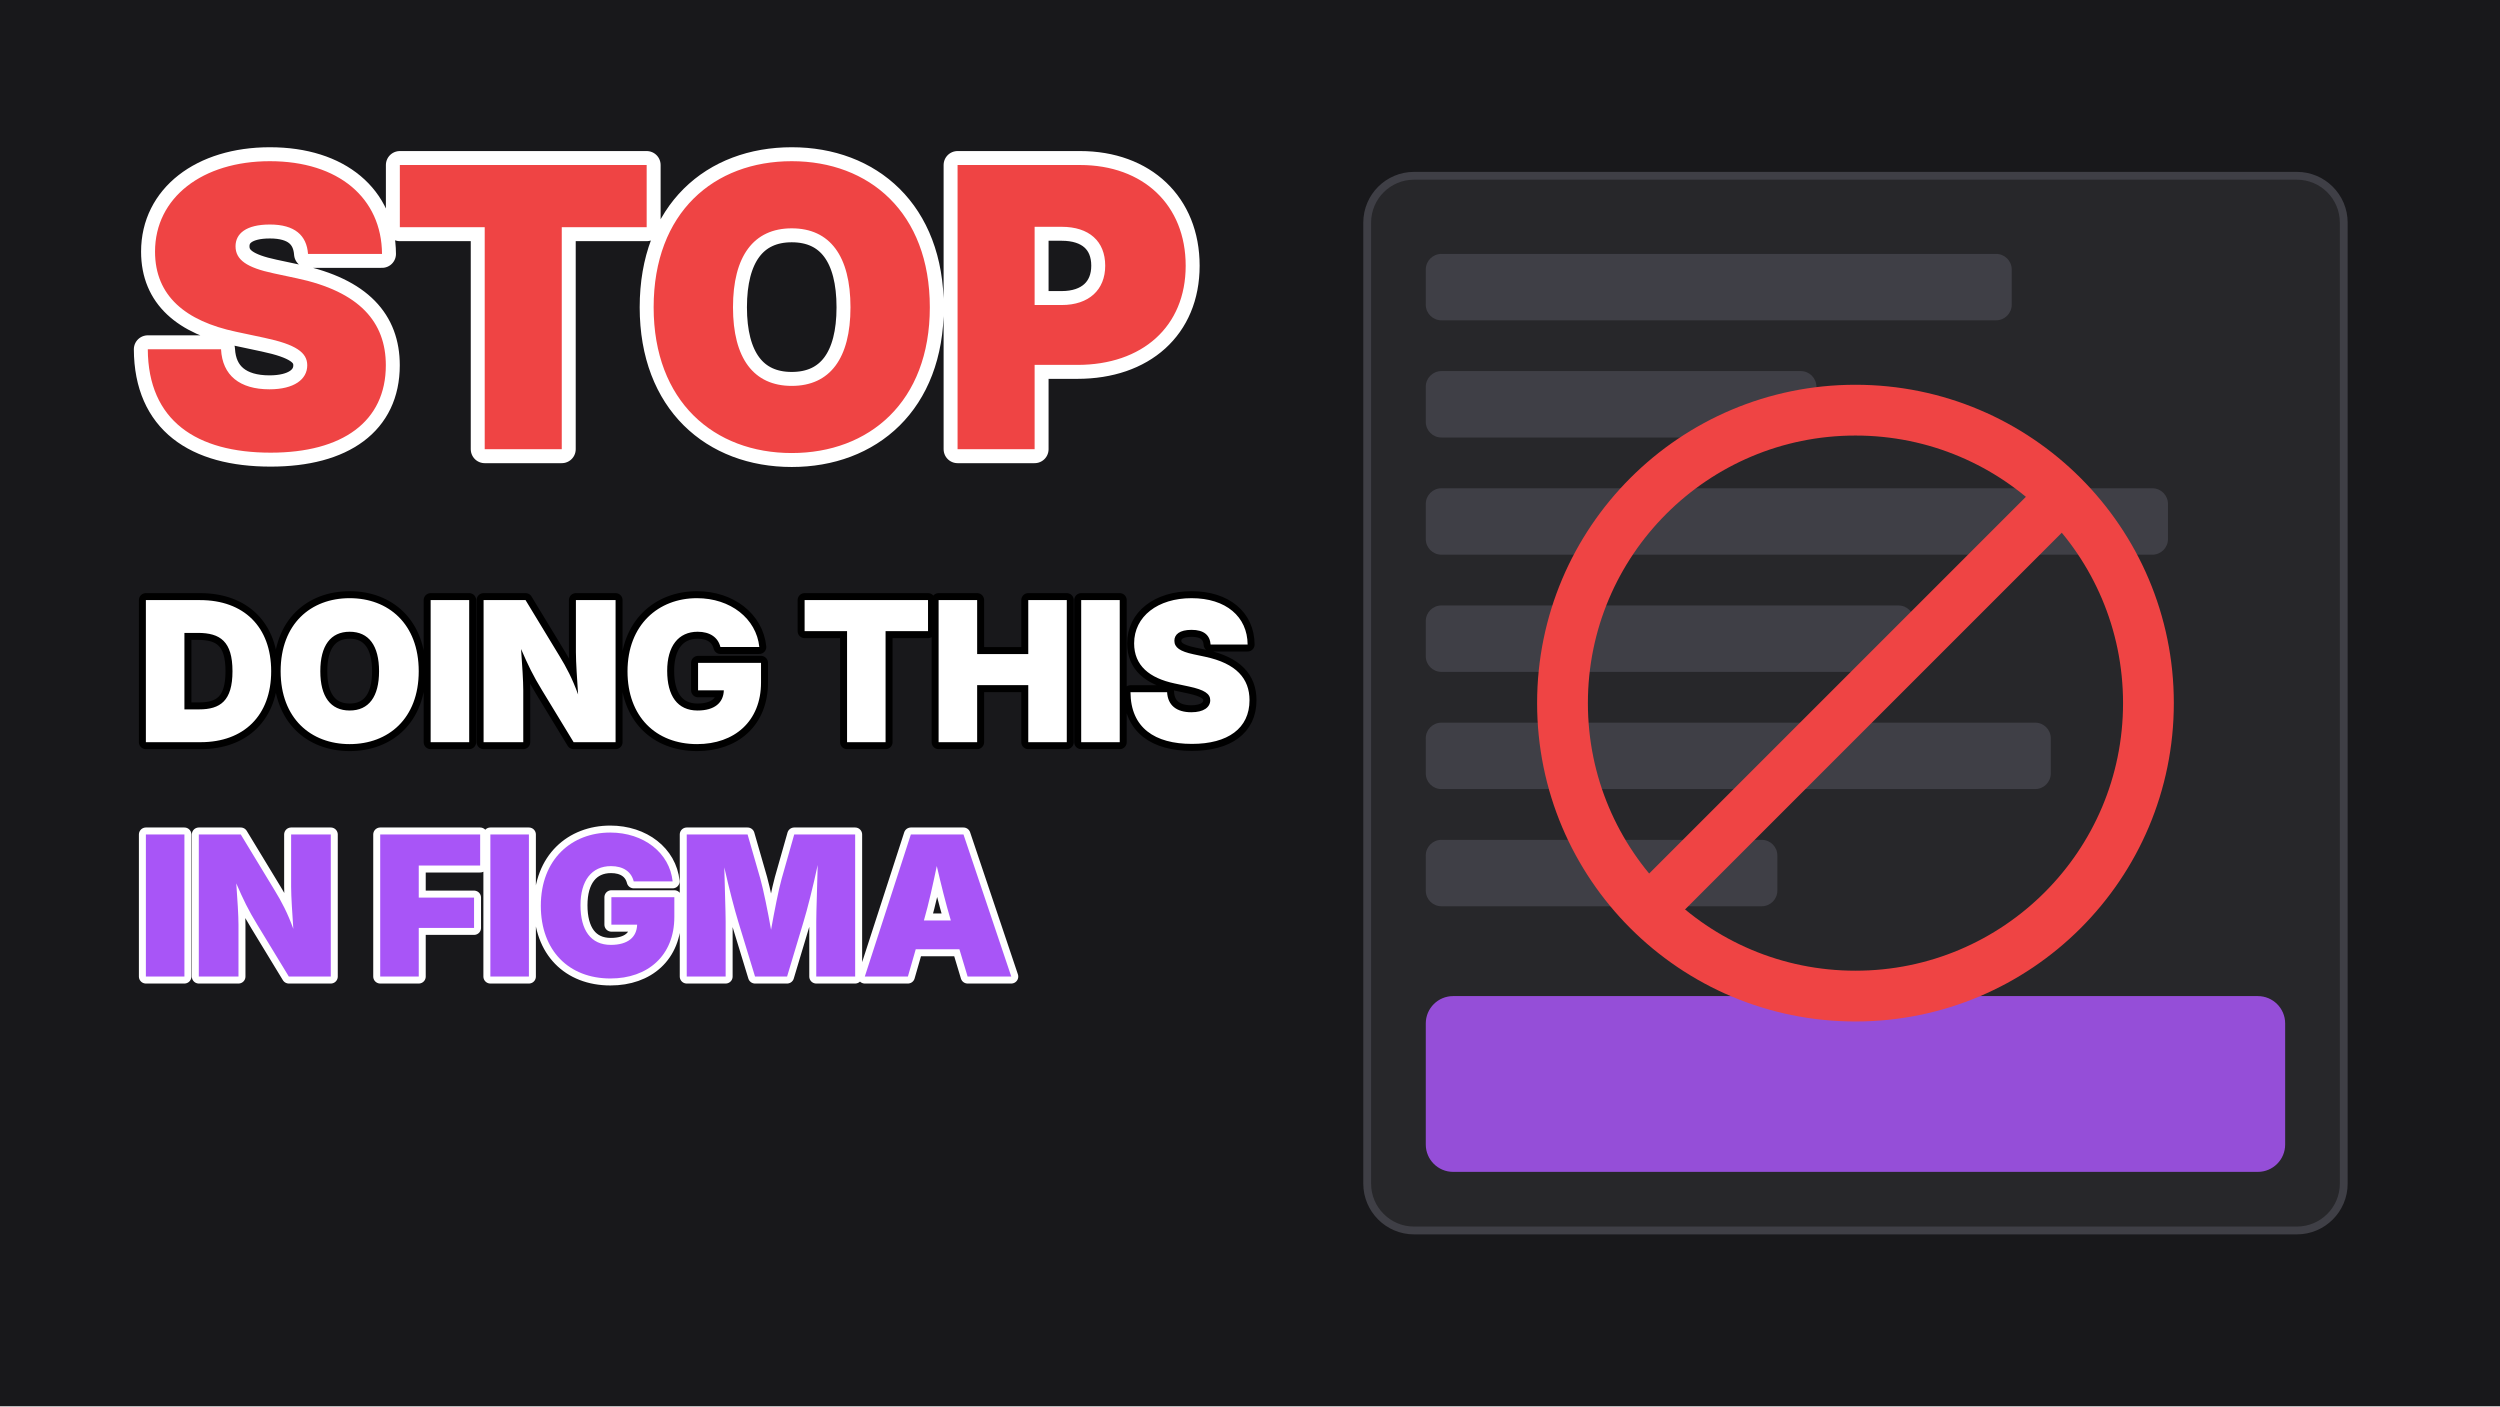
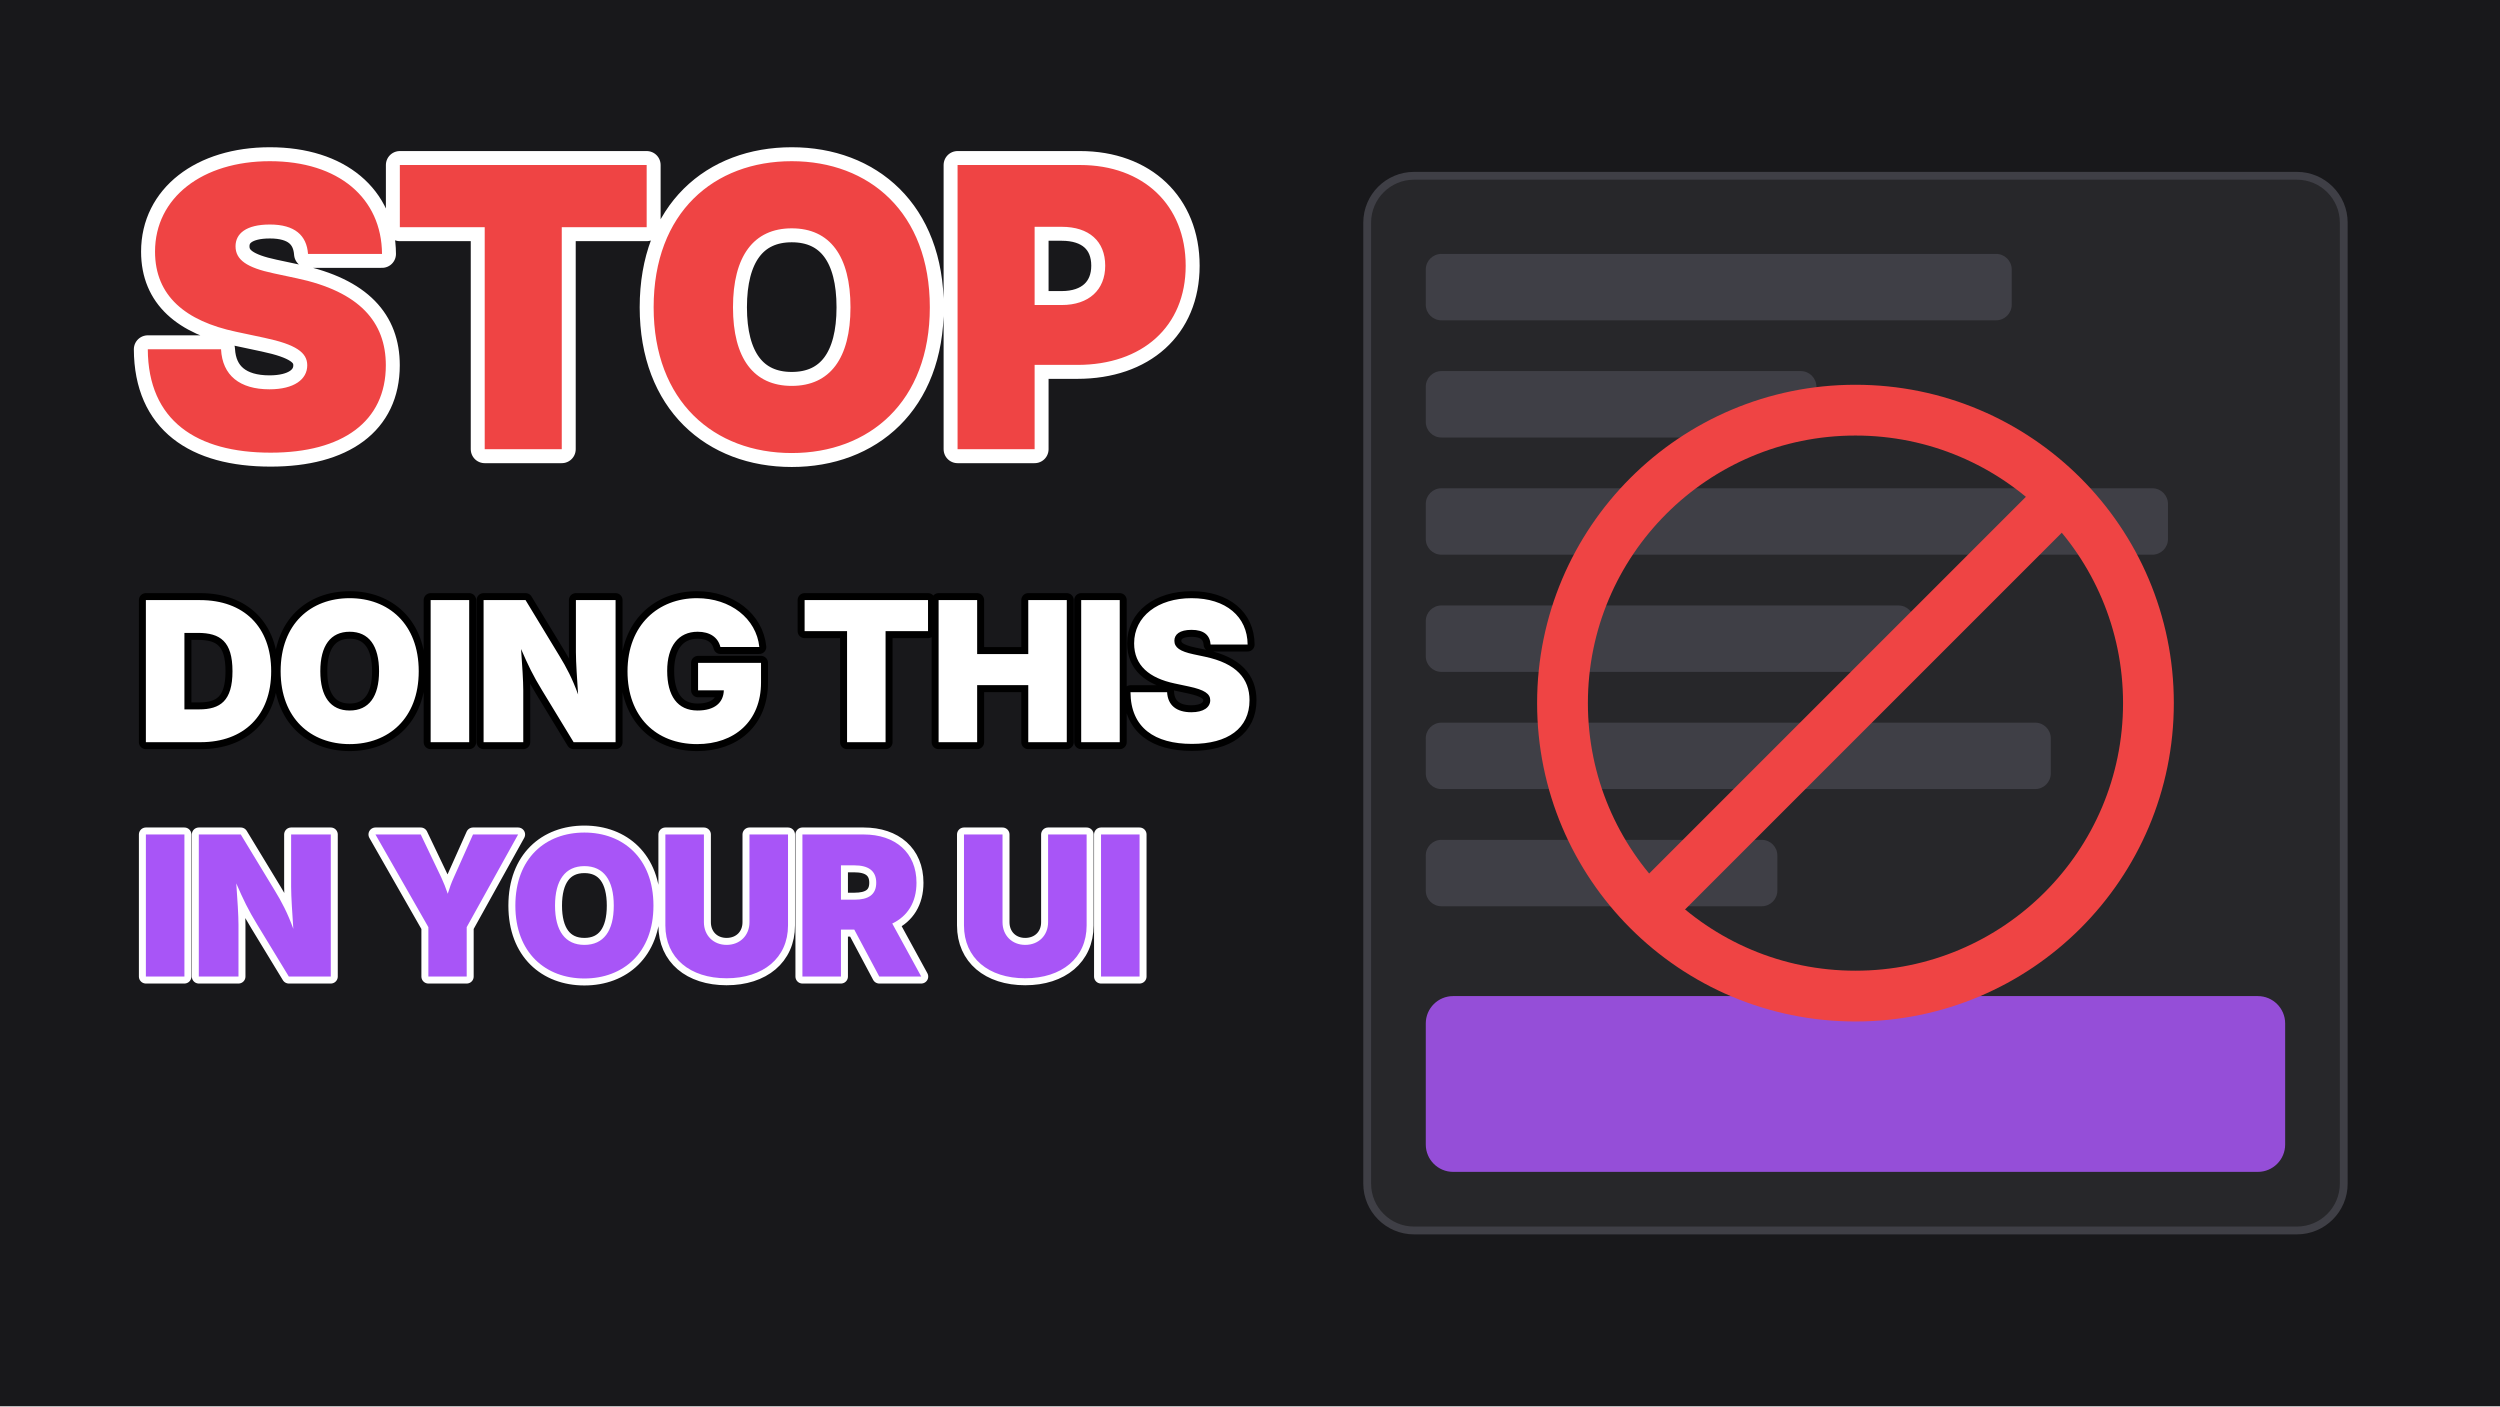
<svg xmlns="http://www.w3.org/2000/svg" viewBox="0 0 1280 720" width="1280" height="720" font-family="Inter, 'Helvetica Neue', Arial, sans-serif">
  <rect width="1280" height="720" fill="#18181B" />
  <g transform="translate(700 90)">
    <rect width="500" height="540" rx="24" fill="#27272A" stroke="#3F3F46" stroke-width="4" />
    <rect x="30" y="40" width="300" height="34" rx="8" fill="#3F3F46" />
    <rect x="30" y="100" width="200" height="34" rx="8" fill="#3F3F46" />
    <rect x="30" y="160" width="380" height="34" rx="8" fill="#3F3F46" />
    <rect x="30" y="220" width="250" height="34" rx="8" fill="#3F3F46" />
    <rect x="30" y="280" width="320" height="34" rx="8" fill="#3F3F46" />
    <rect x="30" y="340" width="180" height="34" rx="8" fill="#3F3F46" />
    <rect x="30" y="420" width="440" height="90" rx="14" fill="#A855F7" opacity=".85" />
  </g>
  <g transform="translate(950 360)">
    <circle r="150" fill="none" stroke="#EF4444" stroke-width="26" />
    <path d="M-105 105 L105 -105" stroke="#EF4444" stroke-width="26" />
  </g>
  <text x="70" y="230" font-size="200" font-weight="900" fill="#EF4444" stroke="#fff" stroke-width="14.286" paint-order="stroke" stroke-linejoin="round" text-anchor="start" letter-spacing="-2">STOP</text>
  <text x="70" y="380" font-size="100" font-weight="900" fill="#fff" stroke="#000" stroke-width="7.143" paint-order="stroke" stroke-linejoin="round" text-anchor="start" letter-spacing="-2">DOING THIS</text>
-   <text x="70" y="500" font-size="100" font-weight="900" fill="#A855F7" stroke="#fff" stroke-width="7.143" paint-order="stroke" stroke-linejoin="round" text-anchor="start" letter-spacing="-2">IN FIGMA</text>
+   <text x="70" y="500" font-size="100" font-weight="900" fill="#A855F7" stroke="#fff" stroke-width="7.143" paint-order="stroke" stroke-linejoin="round" text-anchor="start" letter-spacing="-2">IN YOUR UI</text>
</svg>
